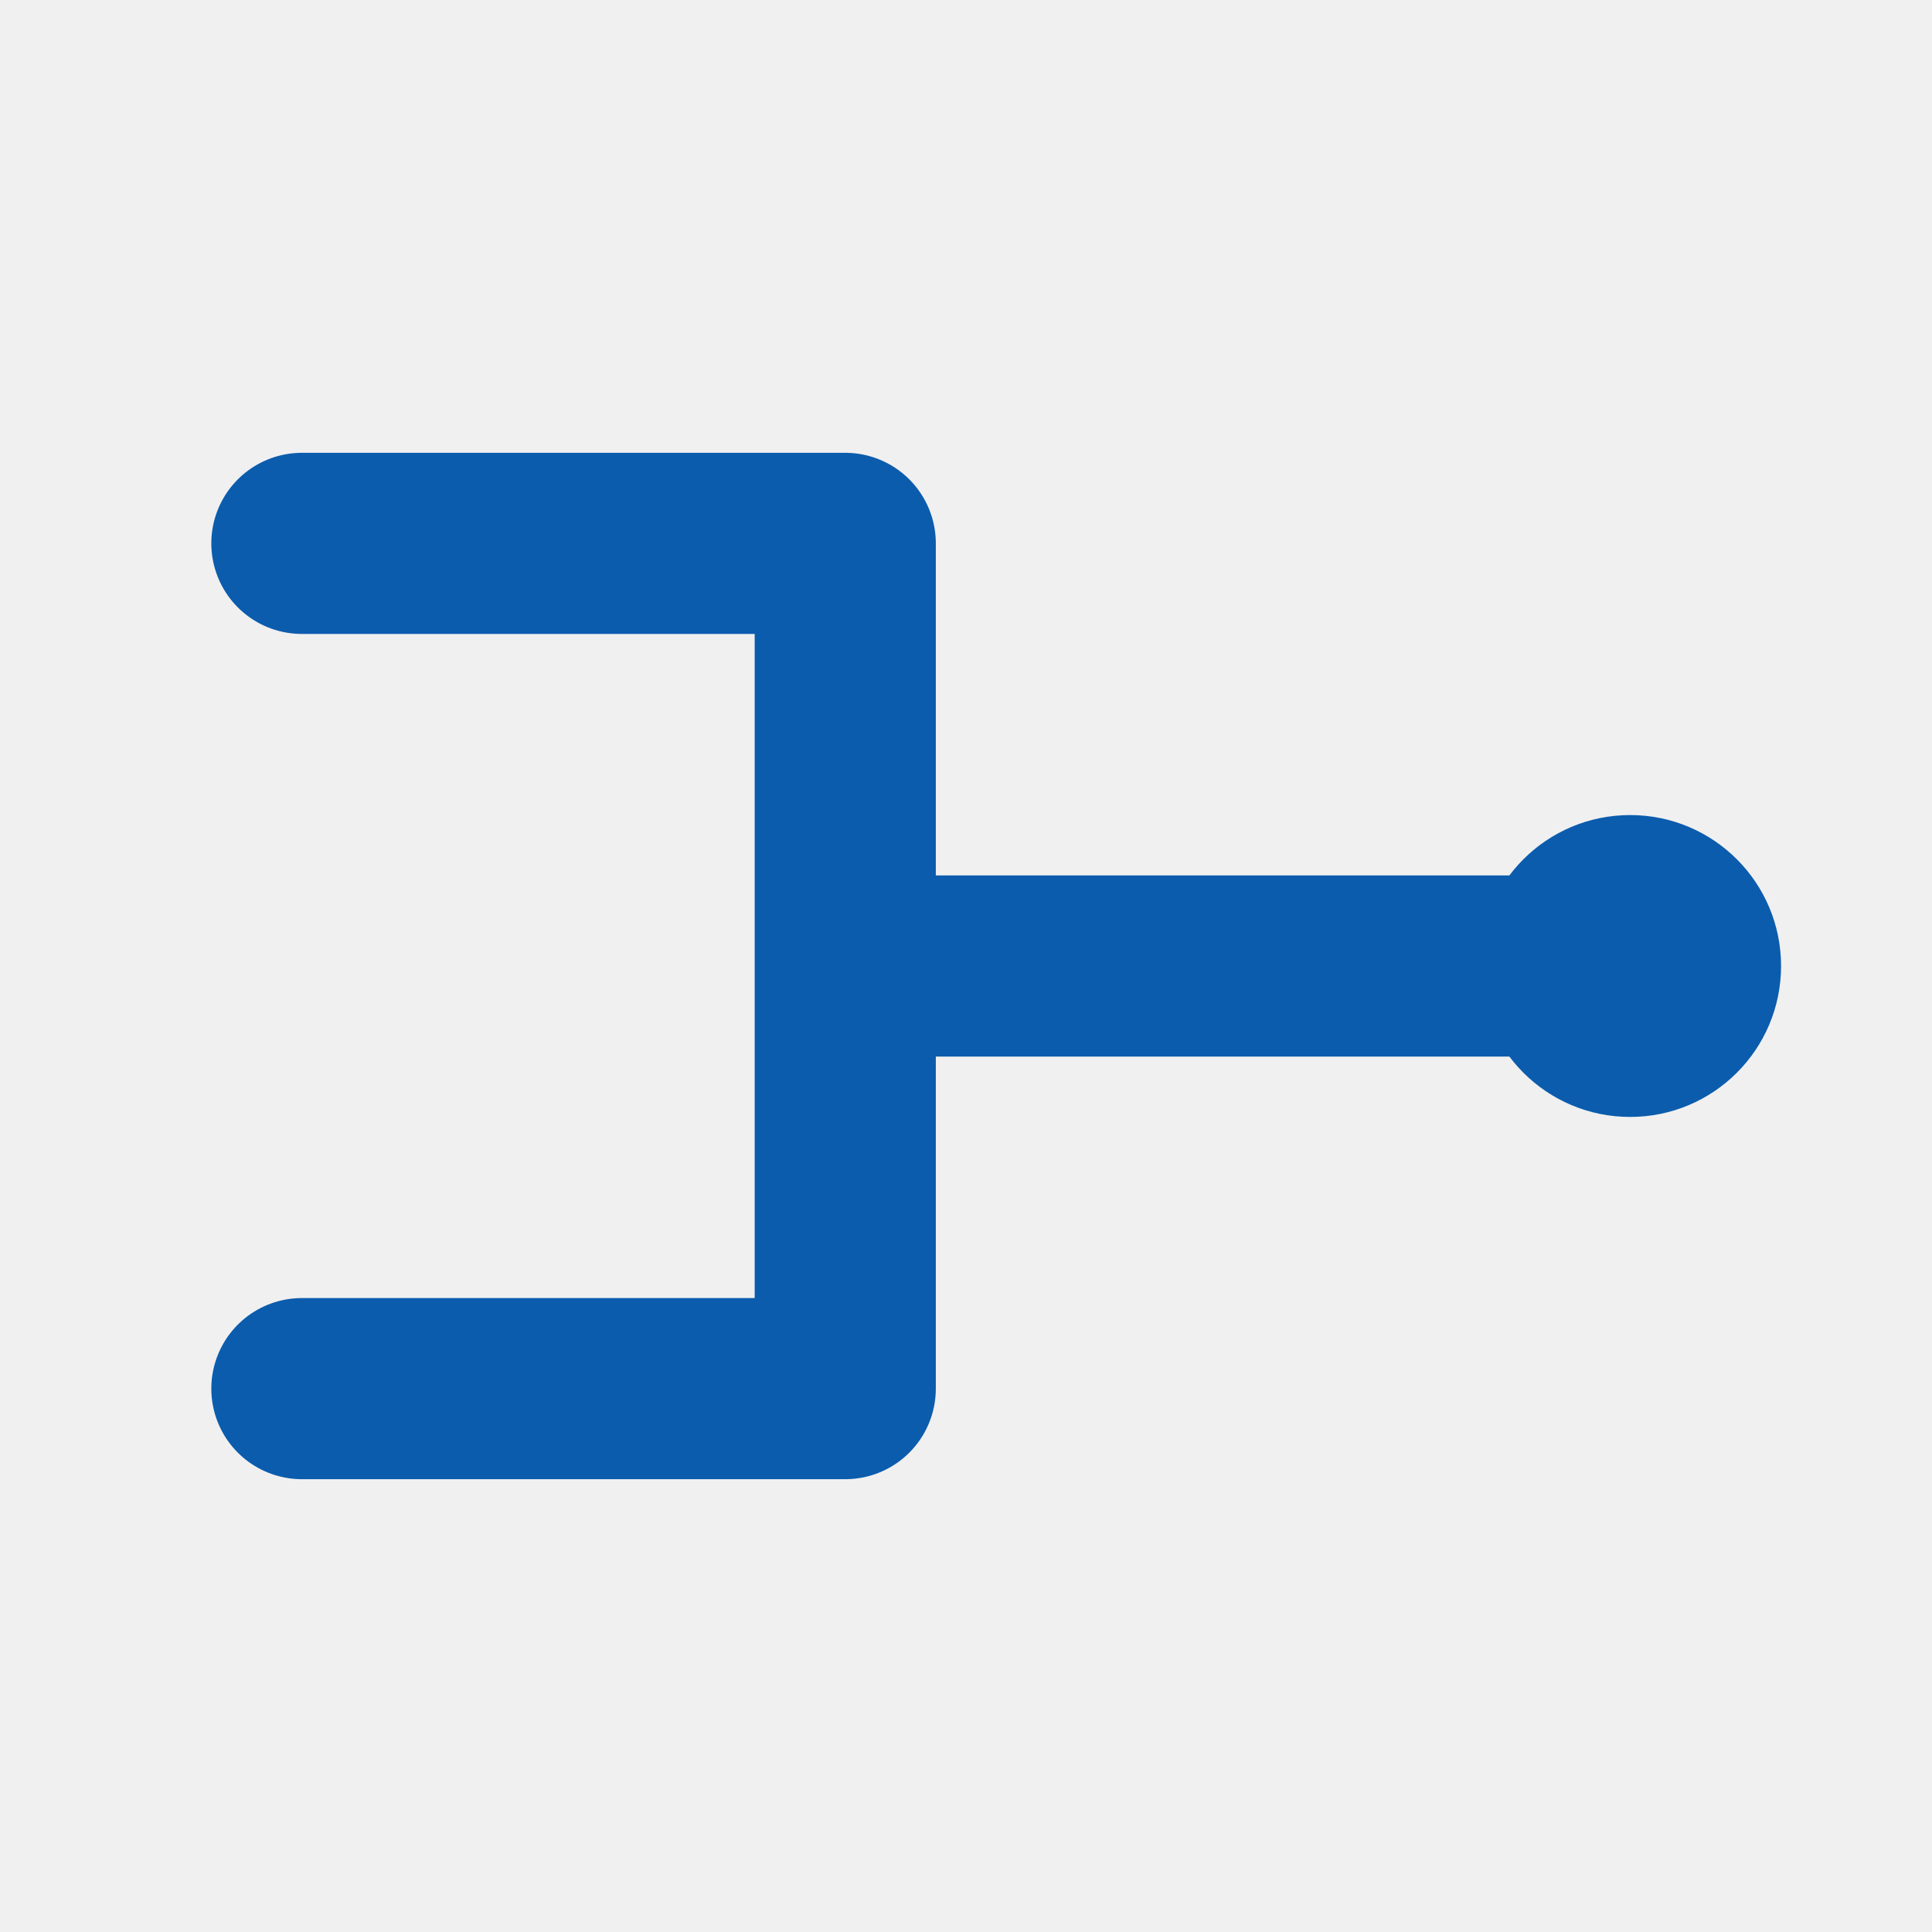
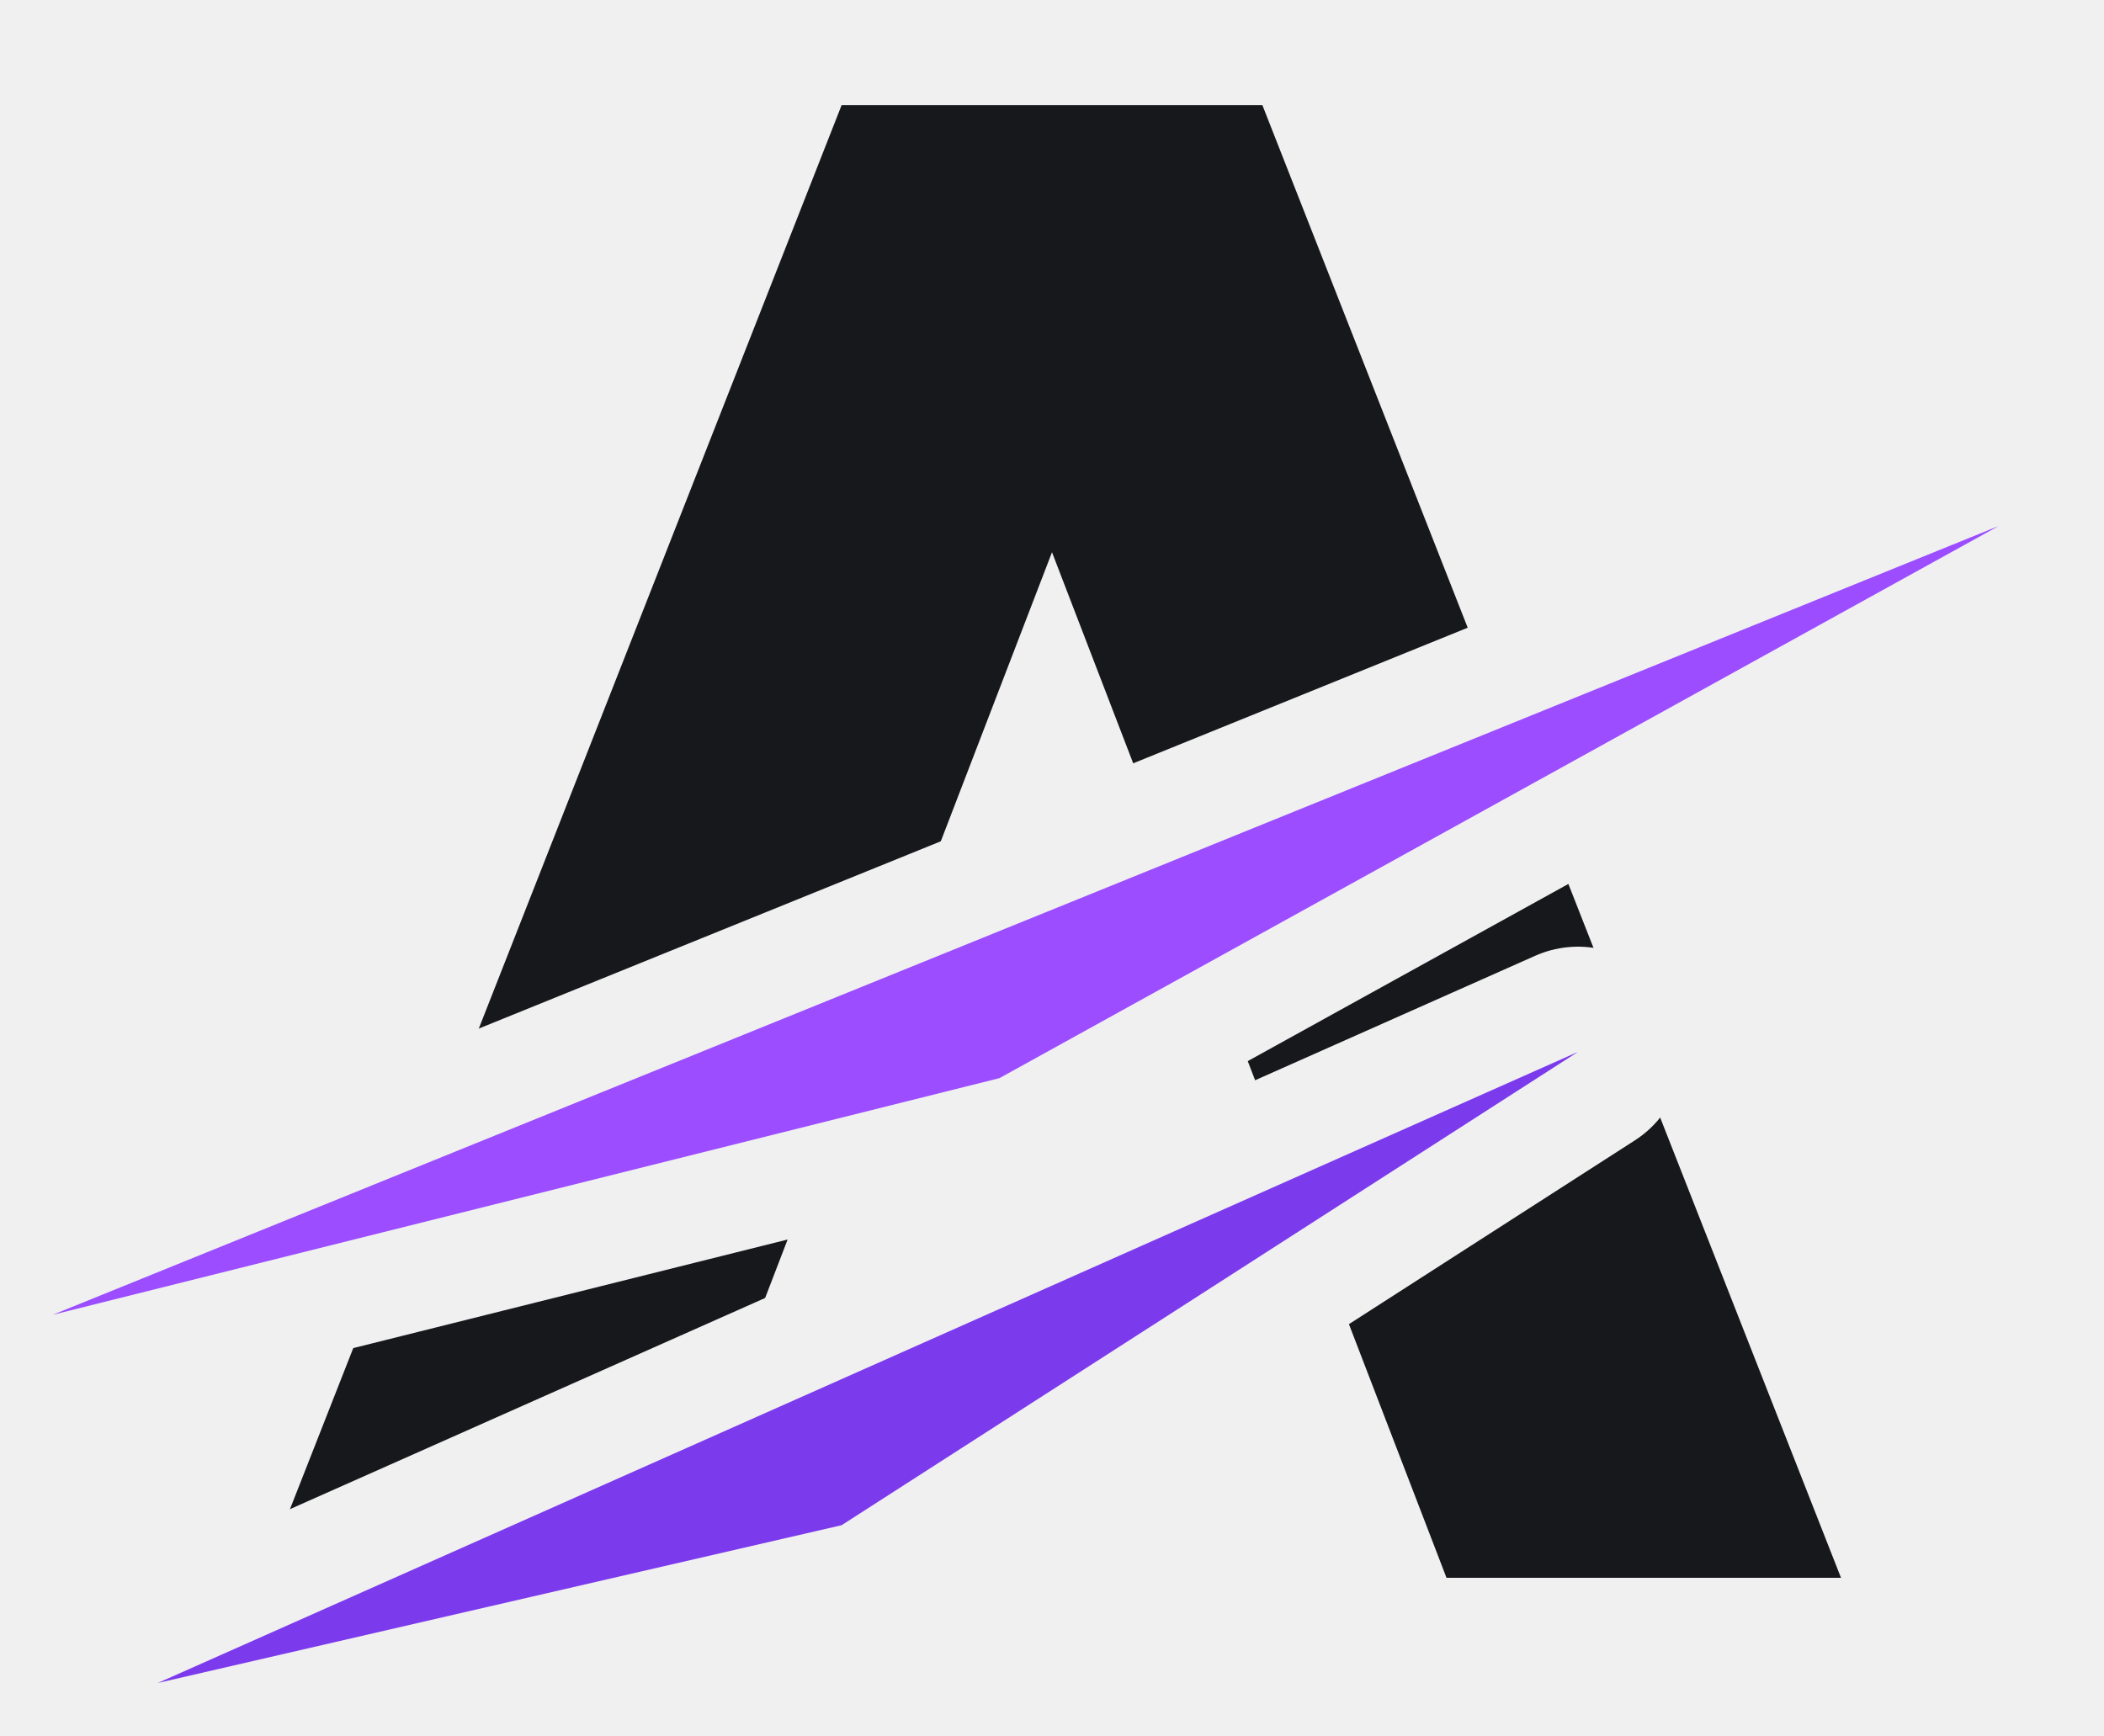
- <svg xmlns="http://www.w3.org/2000/svg" viewBox="0 0 32 32" width="32" height="32">
+ <svg xmlns="http://www.w3.org/2000/svg" viewBox="-8 0 80 66" width="80" height="66">
  <style>
-     .m{fill:none;stroke:#0b5cad;stroke-width:3;stroke-linecap:round;stroke-linejoin:round}
-     .d{fill:#0b5cad}
-     @media (prefers-color-scheme: dark){.m{stroke:#6db1ff}.d{fill:#6db1ff}}
+     .a{fill:#17181c}.b1{fill:#9b4dff}.b2{fill:#7c3aed}
+     @media (prefers-color-scheme: dark){.a{fill:#f4f4f6}.b1{fill:#b07cff}.b2{fill:#8b5cf6}}
  </style>
-   <path class="m" d="M5 9H14V23H5M14 16H27" />
-   <circle class="d" cx="27" cy="16" r="2.5" />
+   <defs>
+     <mask id="g" maskUnits="userSpaceOnUse" x="-10" y="0" width="84" height="70">
+       <rect x="-10" y="0" width="84" height="70" fill="#fff" />
+       <path d="M-6 50L68 20L30 41ZM-2 64L52 40L24 58Z" fill="#000" stroke="#000" stroke-width="8" stroke-linejoin="round" />
+     </mask>
+   </defs>
+   <path class="a" mask="url(#g)" d="M2 60L24 4H40L62 60H47L32 21L17 60Z" />
+   <path class="b1" d="M-6 50L68 20L30 41Z" />
+   <path class="b2" d="M-2 64L52 40L24 58Z" />
</svg>
